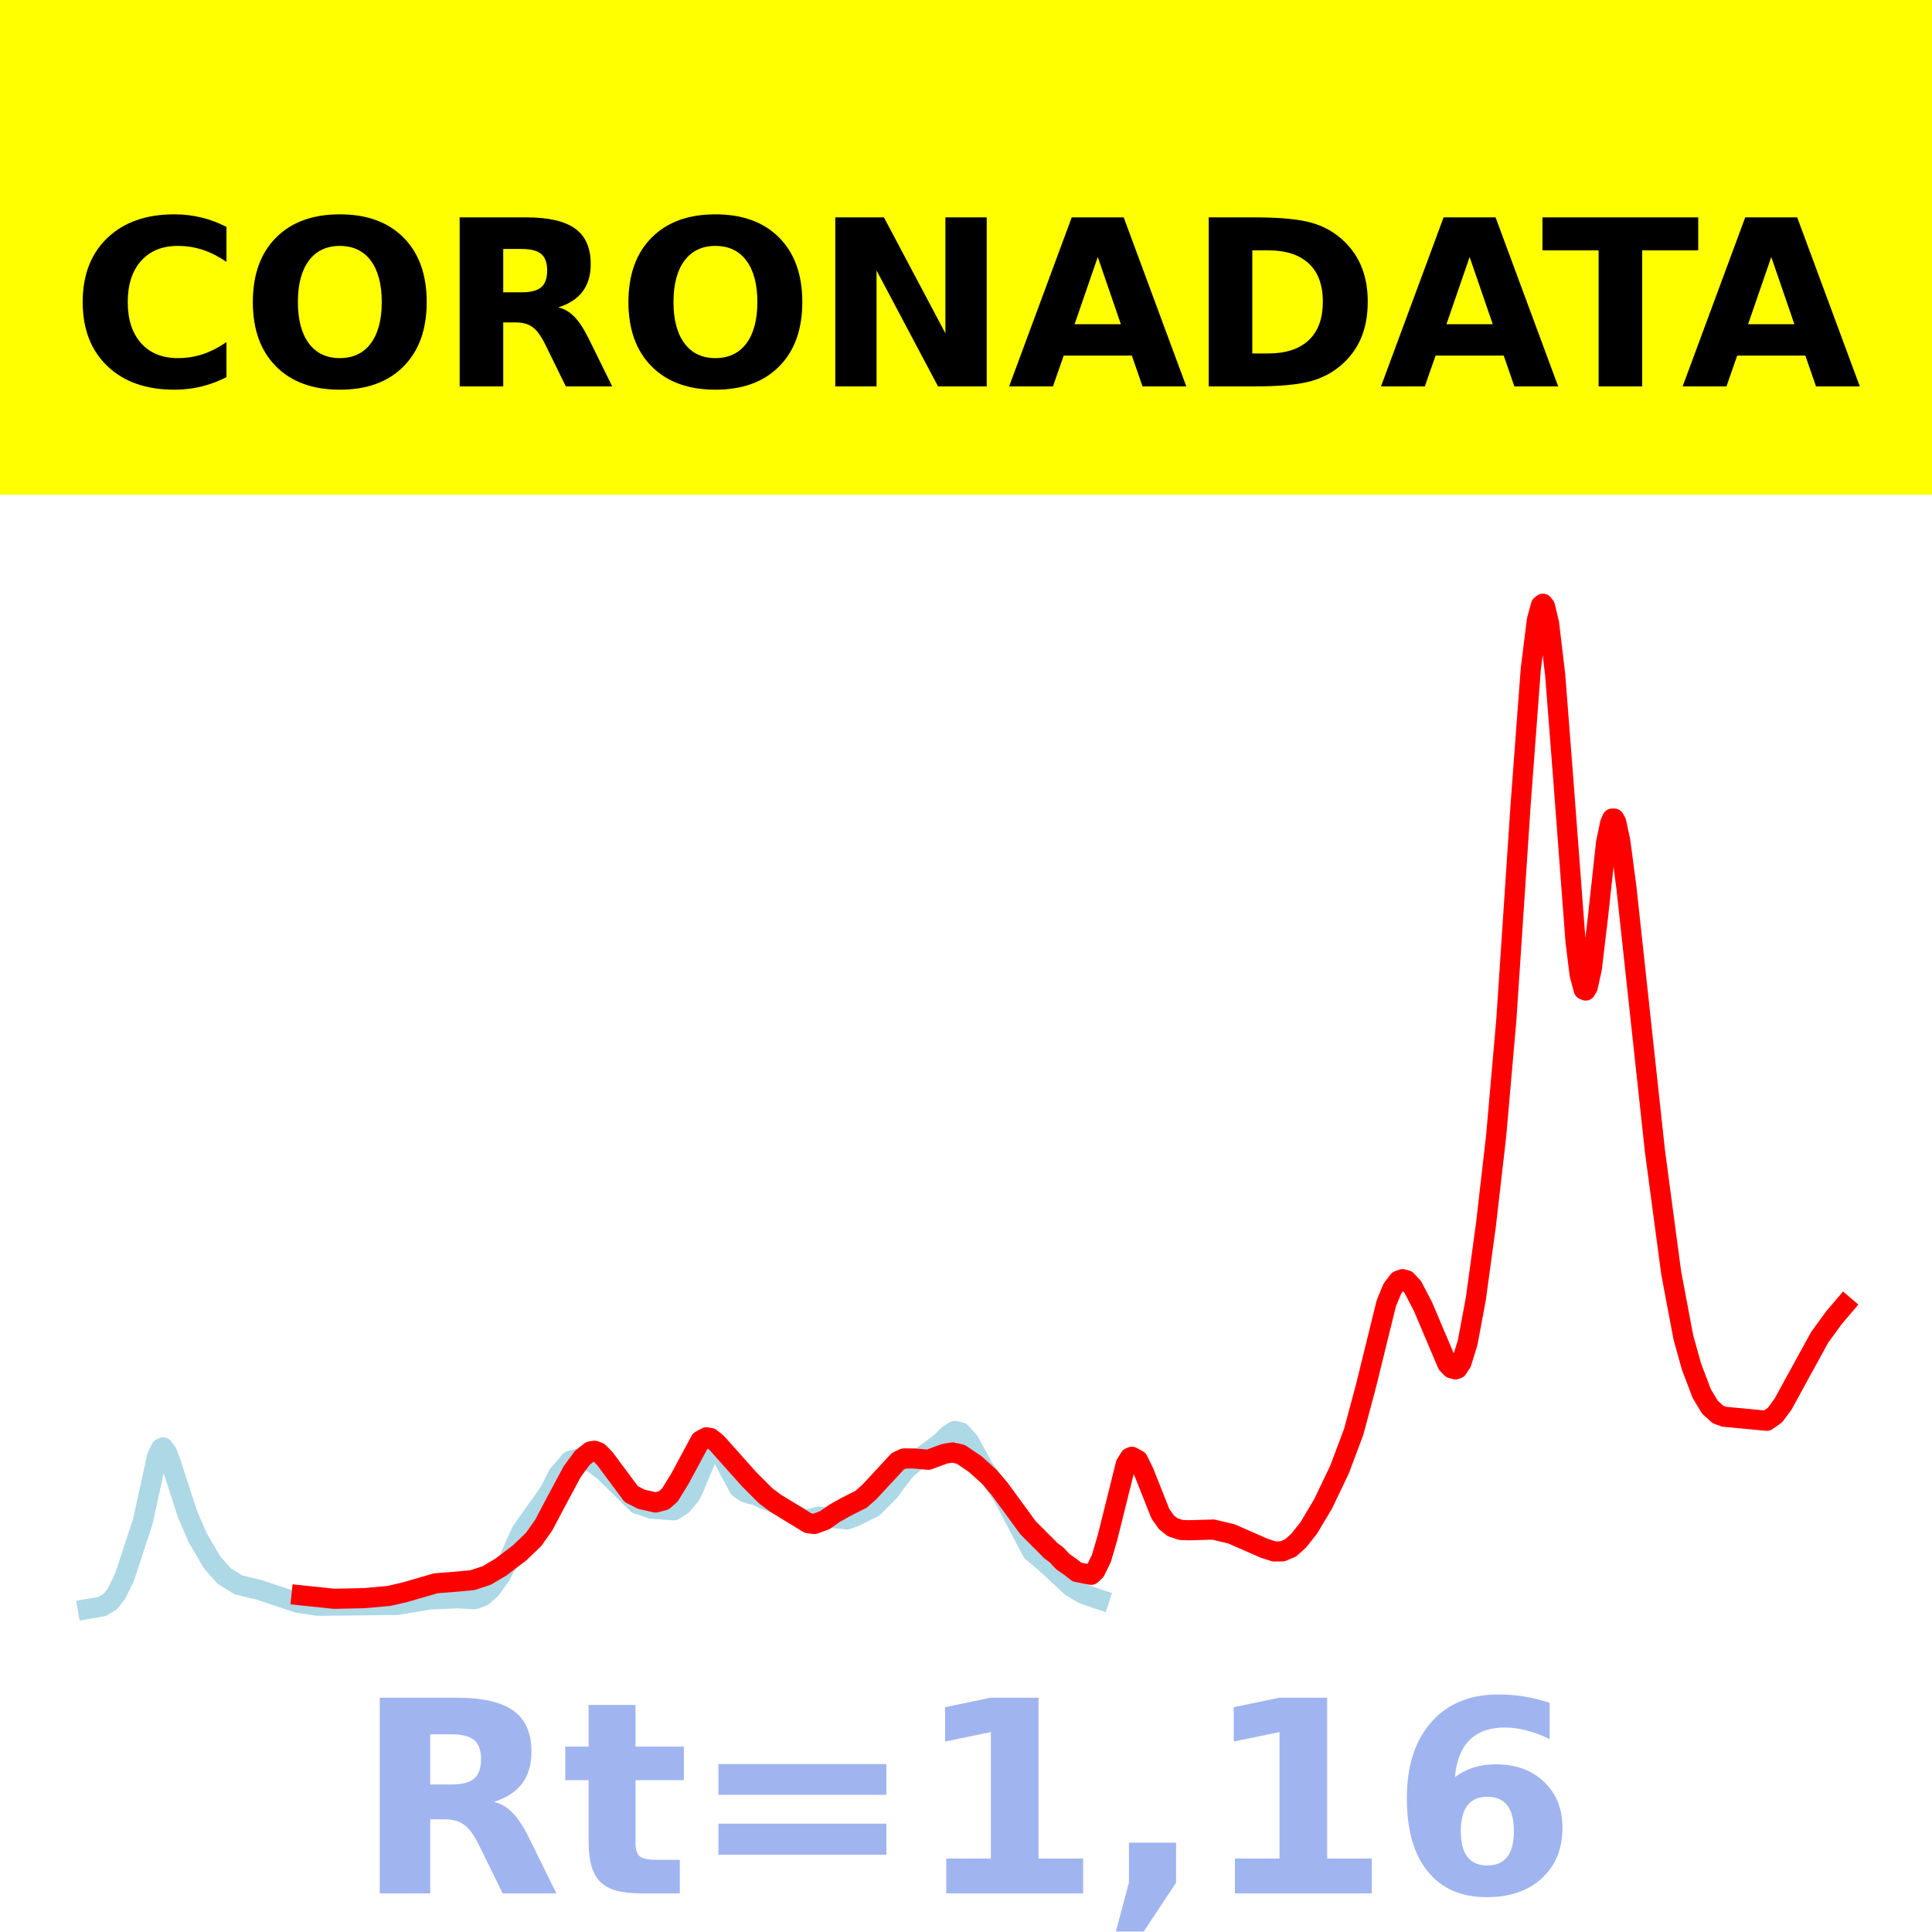
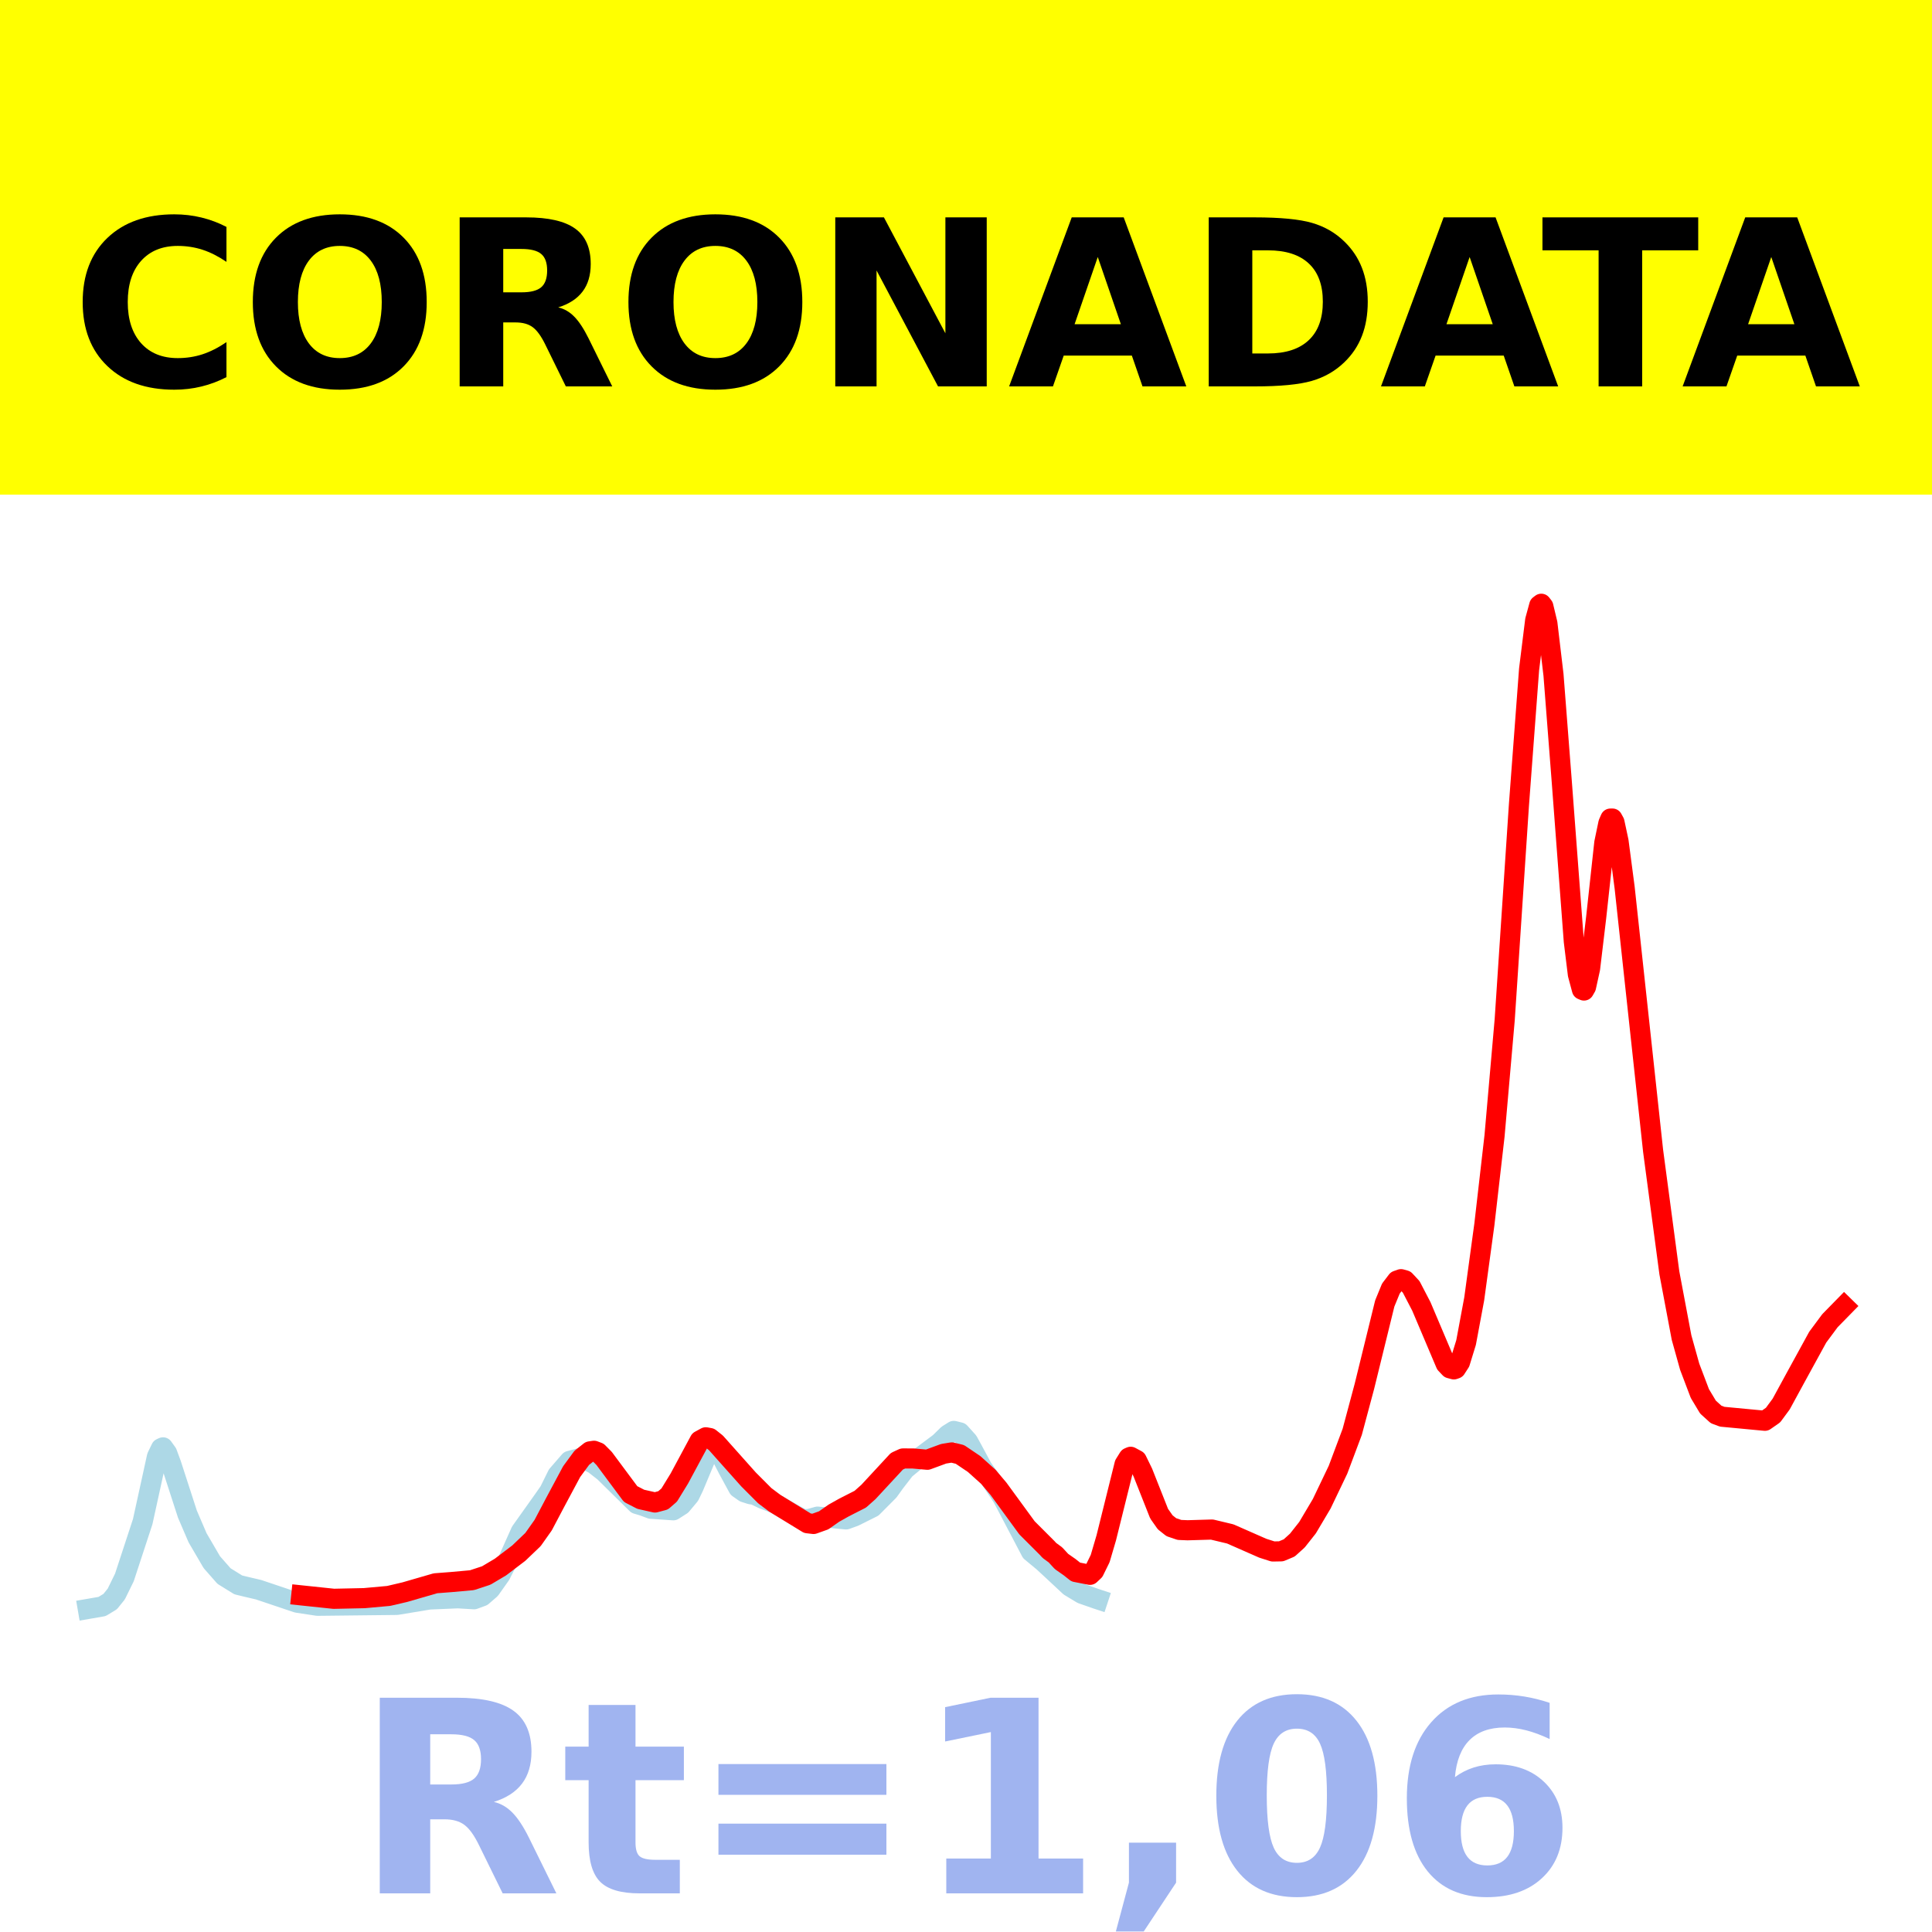
<svg xmlns="http://www.w3.org/2000/svg" xmlns:xlink="http://www.w3.org/1999/xlink" height="144pt" version="1.1" viewBox="0 0 144 144" width="144pt">
  <defs>
    <style type="text/css">*{stroke-linecap:butt;stroke-linejoin:round;}</style>
  </defs>
  <g id="figure_1">
    <g id="patch_1">
      <path d="M 0 144  L 144 144  L 144 0  L 0 0  z " style="fill:#ffffff;" />
    </g>
    <g id="axes_1">
      <g id="patch_2">
        <path d="M 0 144  L 144 144  L 144 0  L 0 0  z " style="fill:#ffffff;" />
      </g>
      <g id="line2d_1">
-         <path clip-path="url(#pe9d21dd9f4)" d="M 6.545 119.923  L 7.607 119.74  L 8.214 119.373  L 8.669 118.808  L 9.276 117.571  L 10.641 113.416  L 11.248 110.651  L 11.703 108.571  L 12.006 107.947  L 12.158 107.878  L 12.461 108.301  L 12.765 109.119  L 13.978 112.857  L 14.737 114.619  L 15.799 116.435  L 16.709 117.47  L 17.771 118.128  L 18.377 118.275  L 19.287 118.488  L 22.17 119.456  L 23.687 119.685  L 29.602 119.619  L 32.029 119.217  L 34.153 119.127  L 35.367 119.199  L 35.973 118.975  L 36.58 118.45  L 37.339 117.377  L 37.945 116.188  L 38.856 114.154  L 40.524 111.811  L 40.979 111.161  L 41.586 109.936  L 42.496 108.886  L 43.406 108.646  L 44.316 109.117  L 45.075 109.705  L 47.502 112.093  L 47.957 112.229  L 48.564 112.453  L 50.232 112.568  L 50.839 112.182  L 51.446 111.458  L 51.749 110.832  L 52.659 108.662  L 53.115 108.081  L 53.418 108.047  L 53.721 108.334  L 54.328 109.512  L 55.086 110.905  L 55.542 111.225  L 55.997 111.371  L 56.3 111.417  L 56.907 111.711  L 57.817 112.056  L 58.575 112.499  L 59.486 113.01  L 59.941 113.248  L 60.396 113.211  L 61.002 113.04  L 63.126 113.248  L 63.733 113.029  L 65.098 112.35  L 66.312 111.131  L 66.767 110.497  L 67.525 109.517  L 68.284 108.892  L 70.104 107.532  L 70.711 106.937  L 71.166 106.652  L 71.621 106.764  L 72.228 107.436  L 72.683 108.269  L 73.289 109.399  L 73.896 110.256  L 74.806 111.617  L 76.93 115.656  L 77.84 116.409  L 78.599 117.11  L 79.812 118.242  L 80.722 118.791  L 81.784 119.162  L 81.936 119.212  L 81.936 119.212  " style="fill:none;stroke:#add8e6;stroke-linecap:square;stroke-width:1.5;" />
+         <path clip-path="url(#p5b8e328a91)" d="M 6.545 119.923  L 7.606 119.74  L 8.212 119.373  L 8.667 118.808  L 9.273 117.571  L 10.636 113.416  L 11.242 110.651  L 11.697 108.571  L 12 107.947  L 12.152 107.878  L 12.455 108.301  L 12.758 109.119  L 13.97 112.857  L 14.727 114.619  L 15.788 116.435  L 16.697 117.47  L 17.758 118.128  L 18.364 118.275  L 19.273 118.488  L 22.152 119.456  L 23.667 119.685  L 29.576 119.619  L 32 119.217  L 34.121 119.127  L 35.333 119.199  L 35.939 118.975  L 36.545 118.45  L 37.303 117.377  L 37.909 116.188  L 38.818 114.154  L 40.485 111.811  L 40.939 111.161  L 41.545 109.936  L 42.455 108.886  L 43.364 108.646  L 44.273 109.117  L 45.03 109.705  L 47.455 112.093  L 47.909 112.229  L 48.515 112.453  L 50.182 112.568  L 50.788 112.182  L 51.394 111.458  L 51.697 110.832  L 52.606 108.662  L 53.061 108.081  L 53.364 108.047  L 53.667 108.334  L 54.273 109.512  L 55.03 110.905  L 55.485 111.225  L 55.939 111.371  L 56.242 111.417  L 56.848 111.711  L 57.758 112.056  L 58.515 112.499  L 59.424 113.01  L 59.879 113.248  L 60.333 113.211  L 60.939 113.04  L 63.061 113.248  L 63.667 113.029  L 65.03 112.35  L 66.242 111.131  L 66.697 110.497  L 67.455 109.517  L 68.212 108.892  L 70.03 107.532  L 70.636 106.937  L 71.091 106.652  L 71.545 106.764  L 72.152 107.436  L 72.606 108.269  L 73.212 109.399  L 73.818 110.256  L 74.727 111.617  L 76.848 115.656  L 77.758 116.409  L 78.515 117.11  L 79.727 118.242  L 80.636 118.791  L 81.697 119.162  L 81.848 119.212  L 81.848 119.212  " style="fill:none;stroke:#add8e6;stroke-linecap:square;stroke-width:1.5;" />
      </g>
      <g id="line2d_2">
-         <path clip-path="url(#pe9d21dd9f4)" d="M 22.473 118.91  L 24.9 119.165  L 27.175 119.116  L 28.996 118.951  L 30.209 118.667  L 32.485 118.009  L 33.698 117.915  L 35.215 117.778  L 36.277 117.428  L 37.339 116.798  L 38.704 115.762  L 39.766 114.748  L 40.524 113.676  L 41.434 111.954  L 42.648 109.689  L 43.406 108.657  L 44.013 108.177  L 44.316 108.132  L 44.62 108.248  L 45.075 108.706  L 47.047 111.357  L 47.805 111.748  L 48.867 111.987  L 49.474 111.827  L 49.929 111.432  L 50.687 110.197  L 52.204 107.376  L 52.659 107.128  L 52.963 107.183  L 53.418 107.545  L 55.845 110.264  L 57.058 111.479  L 57.817 112.049  L 60.244 113.533  L 60.699 113.587  L 61.457 113.316  L 62.216 112.784  L 62.974 112.359  L 64.188 111.742  L 64.795 111.203  L 66.918 108.913  L 67.373 108.705  L 68.132 108.707  L 69.194 108.801  L 70.407 108.355  L 71.014 108.256  L 71.621 108.404  L 72.683 109.12  L 73.744 110.074  L 74.503 110.969  L 76.627 113.874  L 78.143 115.39  L 78.295 115.558  L 78.75 115.892  L 79.205 116.385  L 79.812 116.809  L 80.267 117.17  L 81.329 117.378  L 81.632 117.093  L 82.087 116.167  L 82.543 114.62  L 83.908 109.134  L 84.211 108.647  L 84.363 108.58  L 84.818 108.825  L 85.273 109.759  L 86.486 112.82  L 86.942 113.465  L 87.397 113.827  L 88.003 114.032  L 88.61 114.057  L 90.43 114.004  L 91.796 114.33  L 94.223 115.396  L 94.981 115.638  L 95.588 115.627  L 96.195 115.373  L 96.801 114.825  L 97.56 113.866  L 98.622 112.079  L 99.835 109.546  L 100.897 106.718  L 101.807 103.322  L 103.324 97.153  L 103.779 96.045  L 104.234 95.449  L 104.538 95.342  L 104.841 95.428  L 105.296 95.917  L 106.055 97.371  L 107.875 101.663  L 108.178 101.984  L 108.482 102.065  L 108.633 102.012  L 108.937 101.542  L 109.392 100.064  L 109.999 96.814  L 110.757 91.265  L 111.515 84.664  L 112.274 76.002  L 113.336 60.005  L 114.094 49.887  L 114.549 46.228  L 114.853 45.117  L 115.004 45  L 115.156 45.194  L 115.459 46.46  L 115.914 50.294  L 116.521 58.113  L 117.431 70.163  L 117.735 72.632  L 118.038 73.763  L 118.19 73.828  L 118.342 73.565  L 118.645 72.188  L 119.1 68.374  L 119.707 62.812  L 120.01 61.356  L 120.162 61.013  L 120.313 61.011  L 120.465 61.286  L 120.769 62.703  L 121.224 66.157  L 123.347 85.77  L 124.561 94.872  L 125.471 99.695  L 126.078 101.867  L 126.836 103.865  L 127.443 104.876  L 128.05 105.425  L 128.505 105.595  L 131.69 105.896  L 132.297 105.472  L 132.904 104.651  L 133.966 102.704  L 135.634 99.666  L 136.696 98.21  L 137.455 97.317  L 137.455 97.317  " style="fill:none;stroke:#ff0000;stroke-linecap:square;stroke-width:1.5;" />
+         <path clip-path="url(#p5b8e328a91)" d="M 22.455 118.91  L 24.879 119.165  L 27.152 119.116  L 28.97 118.951  L 30.182 118.667  L 32.455 118.009  L 33.667 117.915  L 35.182 117.778  L 36.242 117.428  L 37.303 116.798  L 38.667 115.762  L 39.727 114.748  L 40.485 113.676  L 41.394 111.954  L 42.606 109.689  L 43.364 108.657  L 43.97 108.177  L 44.273 108.132  L 44.576 108.248  L 45.03 108.706  L 47 111.357  L 47.758 111.748  L 48.818 111.987  L 49.424 111.827  L 49.879 111.432  L 50.636 110.197  L 52.152 107.376  L 52.606 107.128  L 52.909 107.183  L 53.364 107.545  L 55.788 110.264  L 57 111.479  L 57.758 112.049  L 60.182 113.533  L 60.636 113.587  L 61.394 113.316  L 62.152 112.784  L 62.909 112.359  L 64.121 111.742  L 64.727 111.203  L 66.848 108.913  L 67.303 108.705  L 68.061 108.707  L 69.121 108.801  L 70.333 108.355  L 70.939 108.256  L 71.545 108.404  L 72.606 109.12  L 73.667 110.074  L 74.424 110.969  L 76.545 113.874  L 78.061 115.39  L 78.212 115.558  L 78.667 115.892  L 79.121 116.385  L 79.727 116.809  L 80.182 117.17  L 81.242 117.378  L 81.545 117.093  L 82 116.167  L 82.455 114.62  L 83.818 109.134  L 84.121 108.647  L 84.273 108.58  L 84.727 108.825  L 85.182 109.759  L 86.394 112.82  L 86.848 113.465  L 87.303 113.827  L 87.909 114.032  L 88.515 114.057  L 90.333 114.004  L 91.697 114.33  L 94.121 115.396  L 94.879 115.638  L 95.485 115.627  L 96.091 115.373  L 96.697 114.825  L 97.455 113.866  L 98.515 112.079  L 99.727 109.546  L 100.788 106.718  L 101.697 103.322  L 103.212 97.153  L 103.667 96.045  L 104.121 95.449  L 104.424 95.342  L 104.727 95.428  L 105.182 95.917  L 105.939 97.371  L 107.758 101.663  L 108.061 101.984  L 108.364 102.065  L 108.515 102.012  L 108.818 101.542  L 109.273 100.064  L 109.879 96.814  L 110.636 91.265  L 111.394 84.664  L 112.152 76.002  L 113.212 60.005  L 113.97 49.887  L 114.424 46.228  L 114.727 45.117  L 114.879 45  L 115.03 45.194  L 115.333 46.46  L 115.788 50.294  L 116.394 58.113  L 117.303 70.163  L 117.606 72.632  L 117.909 73.763  L 118.061 73.828  L 118.212 73.565  L 118.515 72.188  L 118.97 68.374  L 119.576 62.812  L 119.879 61.356  L 120.03 61.013  L 120.182 61.011  L 120.333 61.286  L 120.636 62.703  L 121.091 66.157  L 123.212 85.77  L 124.424 94.872  L 125.333 99.695  L 125.939 101.867  L 126.697 103.865  L 127.303 104.876  L 127.909 105.425  L 128.364 105.595  L 131.545 105.896  L 132.152 105.472  L 132.758 104.651  L 133.818 102.704  L 135.485 99.661  L 136.394 98.437  L 137.455 97.354  L 137.455 97.354  " style="fill:none;stroke:#ff0000;stroke-linecap:square;stroke-width:1.5;" />
      </g>
      <g id="patch_3">
        <path d="M 0 144  L 0 0  " style="fill:none;stroke:#ffffff;stroke-linecap:square;stroke-linejoin:miter;stroke-width:0.8;" />
      </g>
      <g id="patch_4">
        <path d="M 144 144  L 144 0  " style="fill:none;stroke:#ffffff;stroke-linecap:square;stroke-linejoin:miter;stroke-width:0.8;" />
      </g>
      <g id="patch_5">
        <path d="M 0 144  L 144 144  " style="fill:none;stroke:#ffffff;stroke-linecap:square;stroke-linejoin:miter;stroke-width:0.8;" />
      </g>
      <g id="patch_6">
        <path d="M 0 0  L 144 0  " style="fill:none;stroke:#ffffff;stroke-linecap:square;stroke-linejoin:miter;stroke-width:0.8;" />
      </g>
    </g>
    <g id="text_1">
      <g id="patch_7">
        <path d="M -64.848 36.368  L 208.848 36.368  L 208.848 -7.654  L -64.848 -7.654  z " style="fill:#ffff00;stroke:#ffff00;stroke-linejoin:miter;" />
      </g>
      <g transform="translate(72 9.45018)scale(0.1728 -0.1728)" />
      <g transform="translate(-60.87375 28.8)scale(0.1728 -0.1728)">
        <defs>
          <path id="DejaVuSans-Bold-32" />
          <path d="M 67 4  Q 61.812 1.312 56.203 -0.047  Q 50.594 -1.422 44.484 -1.422  Q 26.266 -1.422 15.625 8.766  Q 4.984 18.953 4.984 36.375  Q 4.984 53.859 15.625 64.031  Q 26.266 74.219 44.484 74.219  Q 50.594 74.219 56.203 72.844  Q 61.812 71.484 67 68.797  L 67 53.719  Q 61.766 57.281 56.688 58.938  Q 51.609 60.594 46 60.594  Q 35.938 60.594 30.172 54.141  Q 24.422 47.703 24.422 36.375  Q 24.422 25.094 30.172 18.641  Q 35.938 12.203 46 12.203  Q 51.609 12.203 56.688 13.859  Q 61.766 15.531 67 19.094  z " id="DejaVuSans-Bold-67" />
          <path d="M 42.484 60.594  Q 33.891 60.594 29.156 54.25  Q 24.422 47.906 24.422 36.375  Q 24.422 24.906 29.156 18.547  Q 33.891 12.203 42.484 12.203  Q 51.125 12.203 55.859 18.547  Q 60.594 24.906 60.594 36.375  Q 60.594 47.906 55.859 54.25  Q 51.125 60.594 42.484 60.594  z M 42.484 74.219  Q 60.062 74.219 70.016 64.156  Q 79.984 54.109 79.984 36.375  Q 79.984 18.703 70.016 8.641  Q 60.062 -1.422 42.484 -1.422  Q 24.953 -1.422 14.969 8.641  Q 4.984 18.703 4.984 36.375  Q 4.984 54.109 14.969 64.156  Q 24.953 74.219 42.484 74.219  z " id="DejaVuSans-Bold-79" />
          <path d="M 35.891 40.578  Q 41.797 40.578 44.359 42.766  Q 46.922 44.969 46.922 50  Q 46.922 54.984 44.359 57.125  Q 41.797 59.281 35.891 59.281  L 27.984 59.281  L 27.984 40.578  z M 27.984 27.594  L 27.984 0  L 9.188 0  L 9.188 72.906  L 37.891 72.906  Q 52.297 72.906 59 68.062  Q 65.719 63.234 65.719 52.781  Q 65.719 45.562 62.219 40.922  Q 58.734 36.281 51.703 34.078  Q 55.562 33.203 58.609 30.094  Q 61.672 27 64.797 20.703  L 75 0  L 54.984 0  L 46.094 18.109  Q 43.406 23.578 40.641 25.578  Q 37.891 27.594 33.297 27.594  z " id="DejaVuSans-Bold-82" />
          <path d="M 9.188 72.906  L 30.172 72.906  L 56.688 22.906  L 56.688 72.906  L 74.516 72.906  L 74.516 0  L 53.516 0  L 27 50  L 27 0  L 9.188 0  z " id="DejaVuSans-Bold-78" />
          <path d="M 53.422 13.281  L 24.031 13.281  L 19.391 0  L 0.484 0  L 27.484 72.906  L 49.906 72.906  L 76.906 0  L 58.016 0  z M 28.719 26.812  L 48.688 26.812  L 38.719 55.812  z " id="DejaVuSans-Bold-65" />
          <path d="M 27.984 58.688  L 27.984 14.203  L 34.719 14.203  Q 46.234 14.203 52.312 19.922  Q 58.406 25.641 58.406 36.531  Q 58.406 47.359 52.344 53.016  Q 46.297 58.688 34.719 58.688  z M 9.188 72.906  L 29 72.906  Q 45.609 72.906 53.734 70.531  Q 61.859 68.172 67.672 62.5  Q 72.797 57.562 75.281 51.109  Q 77.781 44.672 77.781 36.531  Q 77.781 28.266 75.281 21.797  Q 72.797 15.328 67.672 10.406  Q 61.812 4.734 53.609 2.359  Q 45.406 0 29 0  L 9.188 0  z " id="DejaVuSans-Bold-68" />
          <path d="M 0.484 72.906  L 67.672 72.906  L 67.672 58.688  L 43.5 58.688  L 43.5 0  L 24.703 0  L 24.703 58.688  L 0.484 58.688  z " id="DejaVuSans-Bold-84" />
        </defs>
        <use xlink:href="#DejaVuSans-Bold-32" />
        <use x="34.814" xlink:href="#DejaVuSans-Bold-32" />
        <use x="69.629" xlink:href="#DejaVuSans-Bold-32" />
        <use x="104.443" xlink:href="#DejaVuSans-Bold-32" />
        <use x="139.258" xlink:href="#DejaVuSans-Bold-32" />
        <use x="174.072" xlink:href="#DejaVuSans-Bold-32" />
        <use x="208.887" xlink:href="#DejaVuSans-Bold-32" />
        <use x="243.701" xlink:href="#DejaVuSans-Bold-32" />
        <use x="278.516" xlink:href="#DejaVuSans-Bold-32" />
        <use x="313.33" xlink:href="#DejaVuSans-Bold-32" />
        <use x="348.145" xlink:href="#DejaVuSans-Bold-32" />
        <use x="382.959" xlink:href="#DejaVuSans-Bold-67" />
        <use x="456.348" xlink:href="#DejaVuSans-Bold-79" />
        <use x="541.357" xlink:href="#DejaVuSans-Bold-82" />
        <use x="618.359" xlink:href="#DejaVuSans-Bold-79" />
        <use x="703.369" xlink:href="#DejaVuSans-Bold-78" />
        <use x="787.061" xlink:href="#DejaVuSans-Bold-65" />
        <use x="864.453" xlink:href="#DejaVuSans-Bold-68" />
        <use x="947.461" xlink:href="#DejaVuSans-Bold-65" />
        <use x="1017.104" xlink:href="#DejaVuSans-Bold-84" />
        <use x="1077.566" xlink:href="#DejaVuSans-Bold-65" />
        <use x="1154.959" xlink:href="#DejaVuSans-Bold-32" />
        <use x="1189.773" xlink:href="#DejaVuSans-Bold-32" />
        <use x="1224.588" xlink:href="#DejaVuSans-Bold-32" />
        <use x="1259.402" xlink:href="#DejaVuSans-Bold-32" />
        <use x="1294.217" xlink:href="#DejaVuSans-Bold-32" />
        <use x="1329.031" xlink:href="#DejaVuSans-Bold-32" />
        <use x="1363.846" xlink:href="#DejaVuSans-Bold-32" />
        <use x="1398.66" xlink:href="#DejaVuSans-Bold-32" />
        <use x="1433.475" xlink:href="#DejaVuSans-Bold-32" />
        <use x="1468.289" xlink:href="#DejaVuSans-Bold-32" />
        <use x="1503.104" xlink:href="#DejaVuSans-Bold-32" />
      </g>
    </g>
    <g id="text_2">
      <g style="fill:#4169e1;opacity:0.5;" transform="translate(26.46875 141.12)scale(0.2 -0.2)">
        <defs>
          <path d="M 27.484 70.219  L 27.484 54.688  L 45.516 54.688  L 45.516 42.188  L 27.484 42.188  L 27.484 19  Q 27.484 15.188 29 13.844  Q 30.516 12.5 35.016 12.5  L 44 12.5  L 44 0  L 29 0  Q 18.656 0 14.328 4.312  Q 10.016 8.641 10.016 19  L 10.016 42.188  L 1.312 42.188  L 1.312 54.688  L 10.016 54.688  L 10.016 70.219  z " id="DejaVuSans-Bold-116" />
          <path d="M 10.594 48.188  L 73.188 48.188  L 73.188 36.719  L 10.594 36.719  z M 10.594 25.984  L 73.188 25.984  L 73.188 14.406  L 10.594 14.406  z " id="DejaVuSans-Bold-61" />
          <path d="M 11.719 12.984  L 28.328 12.984  L 28.328 60.109  L 11.281 56.594  L 11.281 69.391  L 28.219 72.906  L 46.094 72.906  L 46.094 12.984  L 62.703 12.984  L 62.703 0  L 11.719 0  z " id="DejaVuSans-Bold-49" />
          <path d="M 10.203 18.891  L 27.781 18.891  L 27.781 4  L 15.719 -14.203  L 5.328 -14.203  L 10.203 4  z " id="DejaVuSans-Bold-44" />
+           <path d="M 46 36.531  Q 46 50.203 43.438 55.781  Q 40.875 61.375 34.812 61.375  Q 28.766 61.375 26.172 55.781  Q 23.578 50.203 23.578 36.531  Q 23.578 22.703 26.172 17.031  Q 28.766 11.375 34.812 11.375  Q 40.828 11.375 43.406 17.031  Q 46 22.703 46 36.531  z M 64.797 36.375  Q 64.797 18.266 56.984 8.422  Q 49.172 -1.422 34.812 -1.422  Q 20.406 -1.422 12.594 8.422  Q 4.781 18.266 4.781 36.375  Q 4.781 54.547 12.594 64.375  Q 20.406 74.219 34.812 74.219  Q 49.172 74.219 56.984 64.375  Q 64.797 54.547 64.797 36.375  z " id="DejaVuSans-Bold-48" />
          <path d="M 36.188 35.984  Q 31.25 35.984 28.781 32.781  Q 26.312 29.594 26.312 23.188  Q 26.312 16.797 28.781 13.594  Q 31.25 10.406 36.188 10.406  Q 41.156 10.406 43.625 13.594  Q 46.094 16.797 46.094 23.188  Q 46.094 29.594 43.625 32.781  Q 41.156 35.984 36.188 35.984  z M 59.422 71  L 59.422 57.516  Q 54.781 59.719 50.672 60.766  Q 46.578 61.812 42.672 61.812  Q 34.281 61.812 29.594 57.141  Q 24.906 52.484 24.125 43.312  Q 27.344 45.703 31.094 46.891  Q 34.859 48.094 39.312 48.094  Q 50.484 48.094 57.344 41.547  Q 64.203 35.016 64.203 24.422  Q 64.203 12.703 56.531 5.641  Q 48.875 -1.422 35.984 -1.422  Q 21.781 -1.422 13.984 8.172  Q 6.203 17.781 6.203 35.406  Q 6.203 53.469 15.312 63.797  Q 24.422 74.125 40.281 74.125  Q 45.312 74.125 50.047 73.344  Q 54.781 72.562 59.422 71  z " id="DejaVuSans-Bold-54" />
        </defs>
        <use xlink:href="#DejaVuSans-Bold-82" />
        <use x="77.002" xlink:href="#DejaVuSans-Bold-116" />
        <use x="124.805" xlink:href="#DejaVuSans-Bold-61" />
        <use x="208.594" xlink:href="#DejaVuSans-Bold-49" />
        <use x="278.174" xlink:href="#DejaVuSans-Bold-44" />
-         <use x="316.162" xlink:href="#DejaVuSans-Bold-49" />
+         <use x="316.162" xlink:href="#DejaVuSans-Bold-48" />
        <use x="385.742" xlink:href="#DejaVuSans-Bold-54" />
      </g>
    </g>
  </g>
  <defs>
-     <clipPath id="pe9d21dd9f4">
+     <clipPath id="p5b8e328a91">
      <rect height="144" width="144" x="0" y="0" />
    </clipPath>
  </defs>
</svg>
